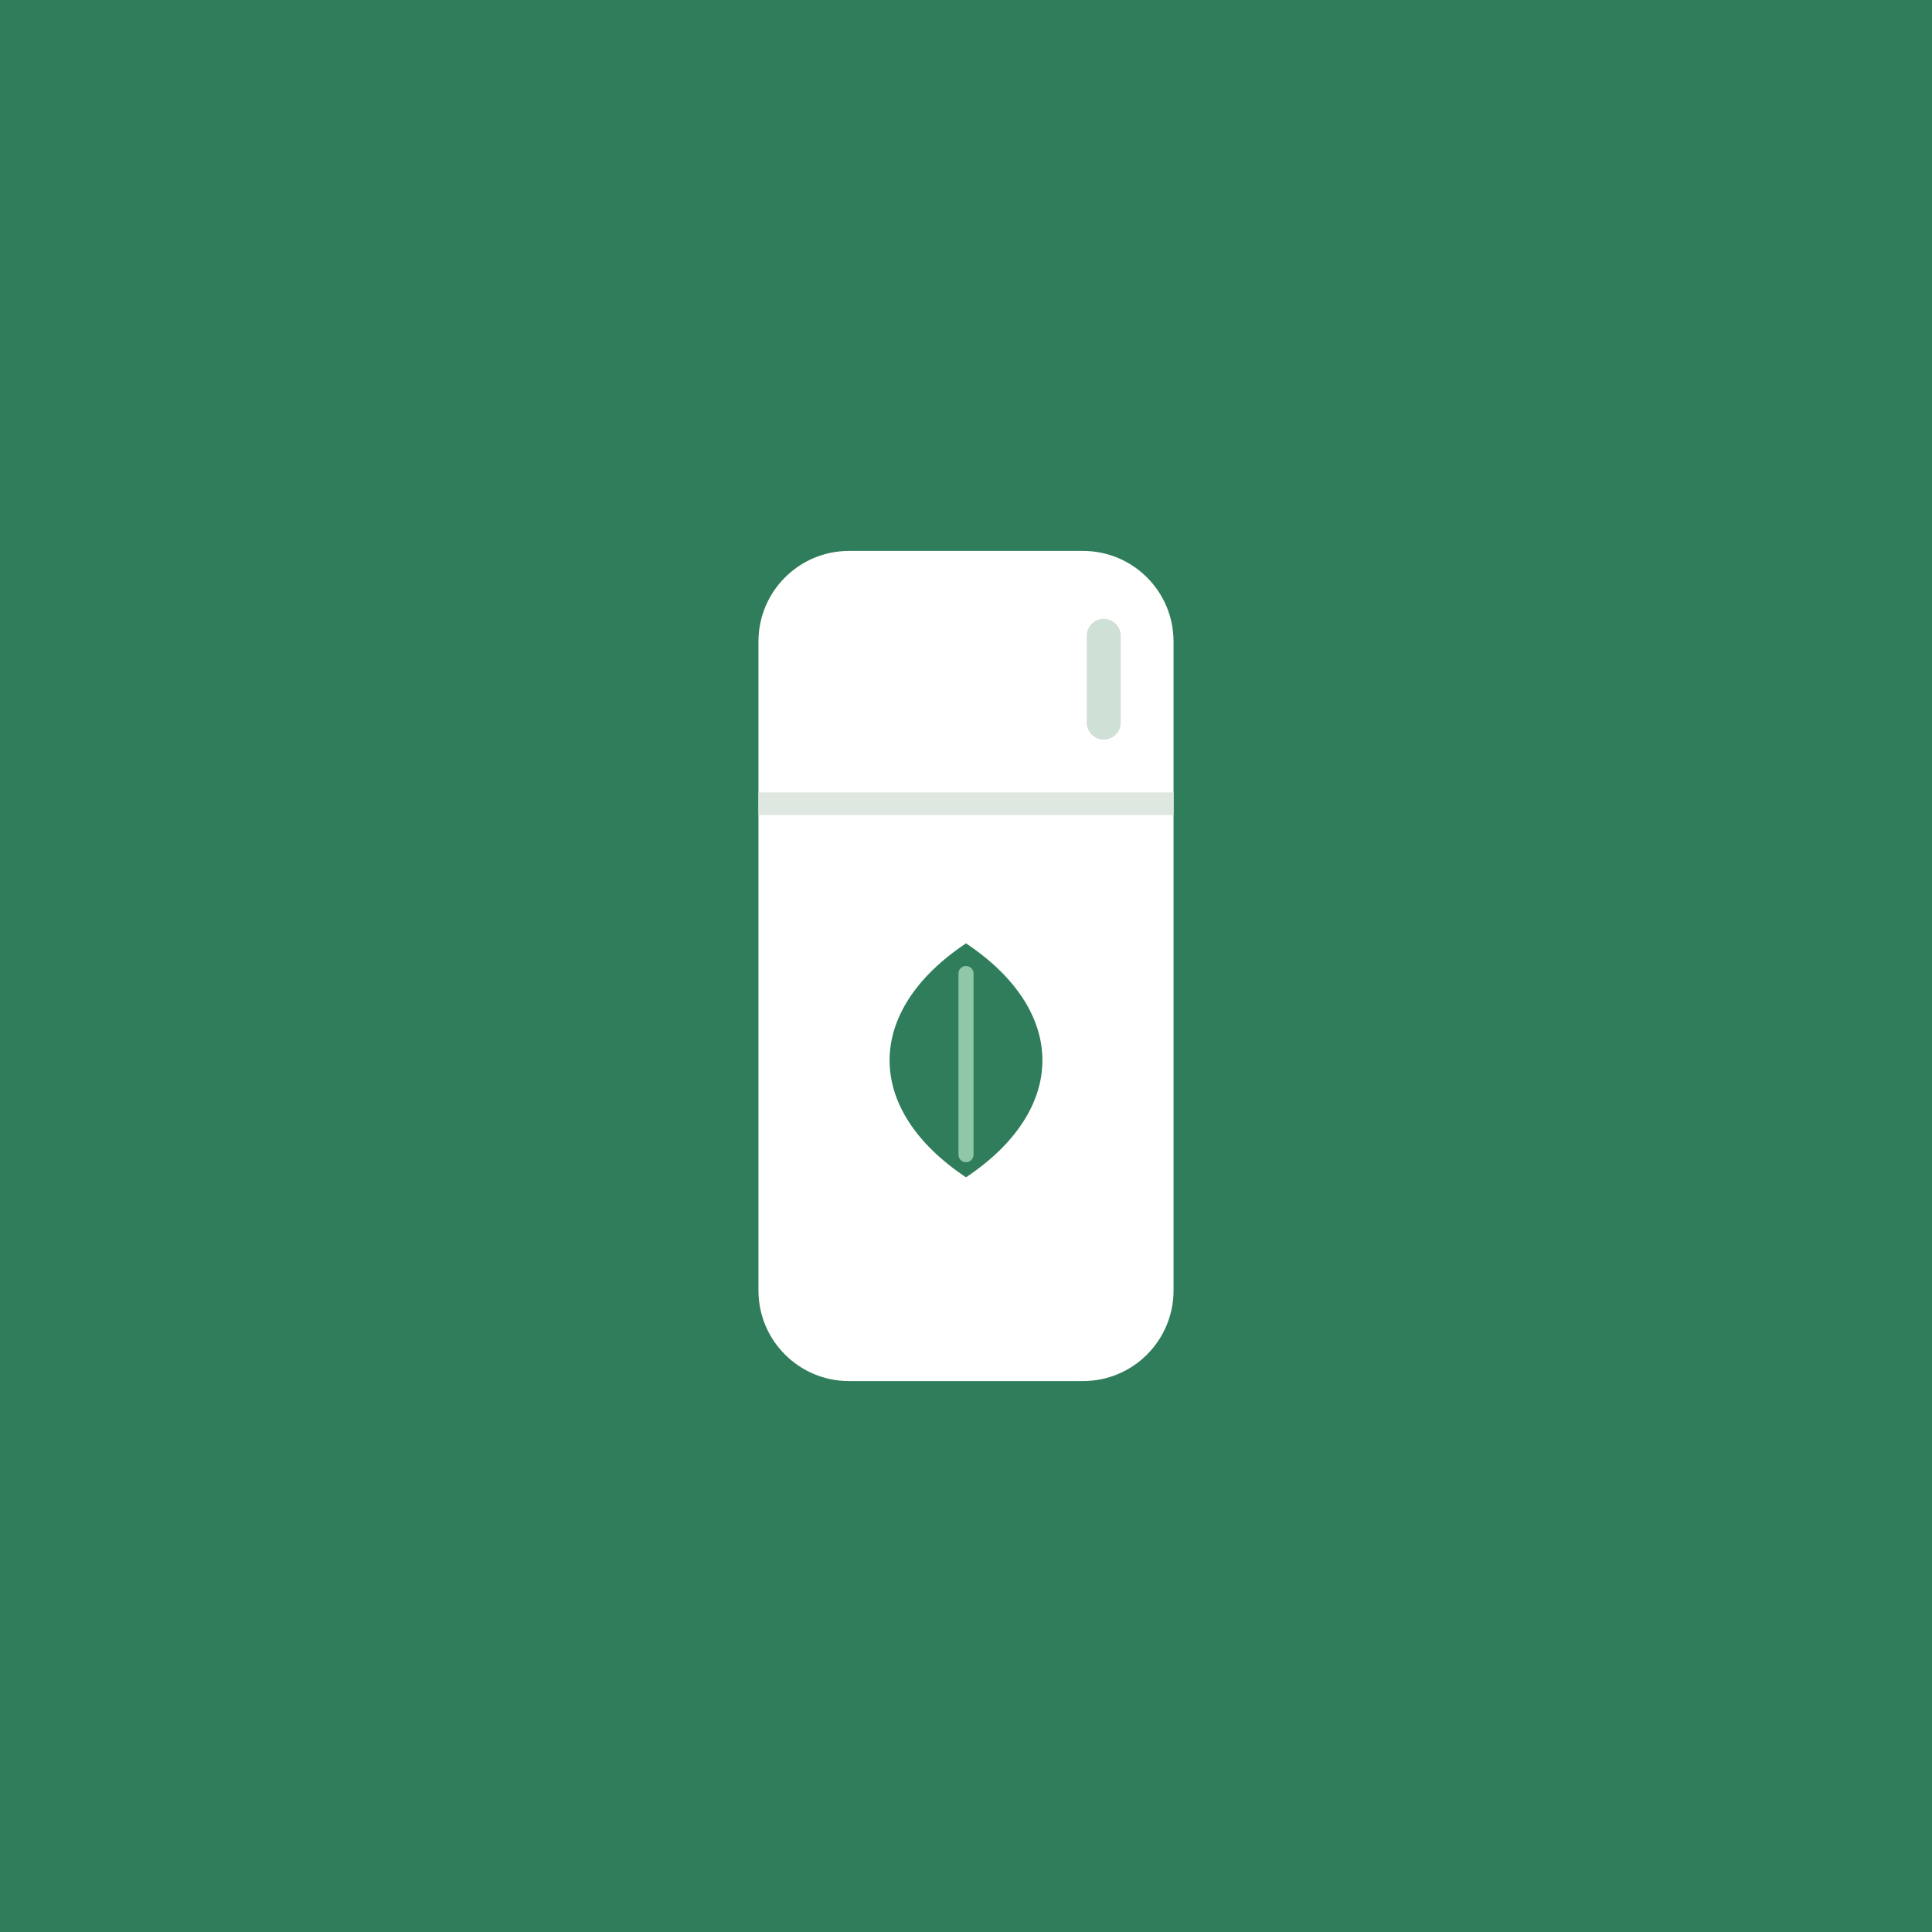
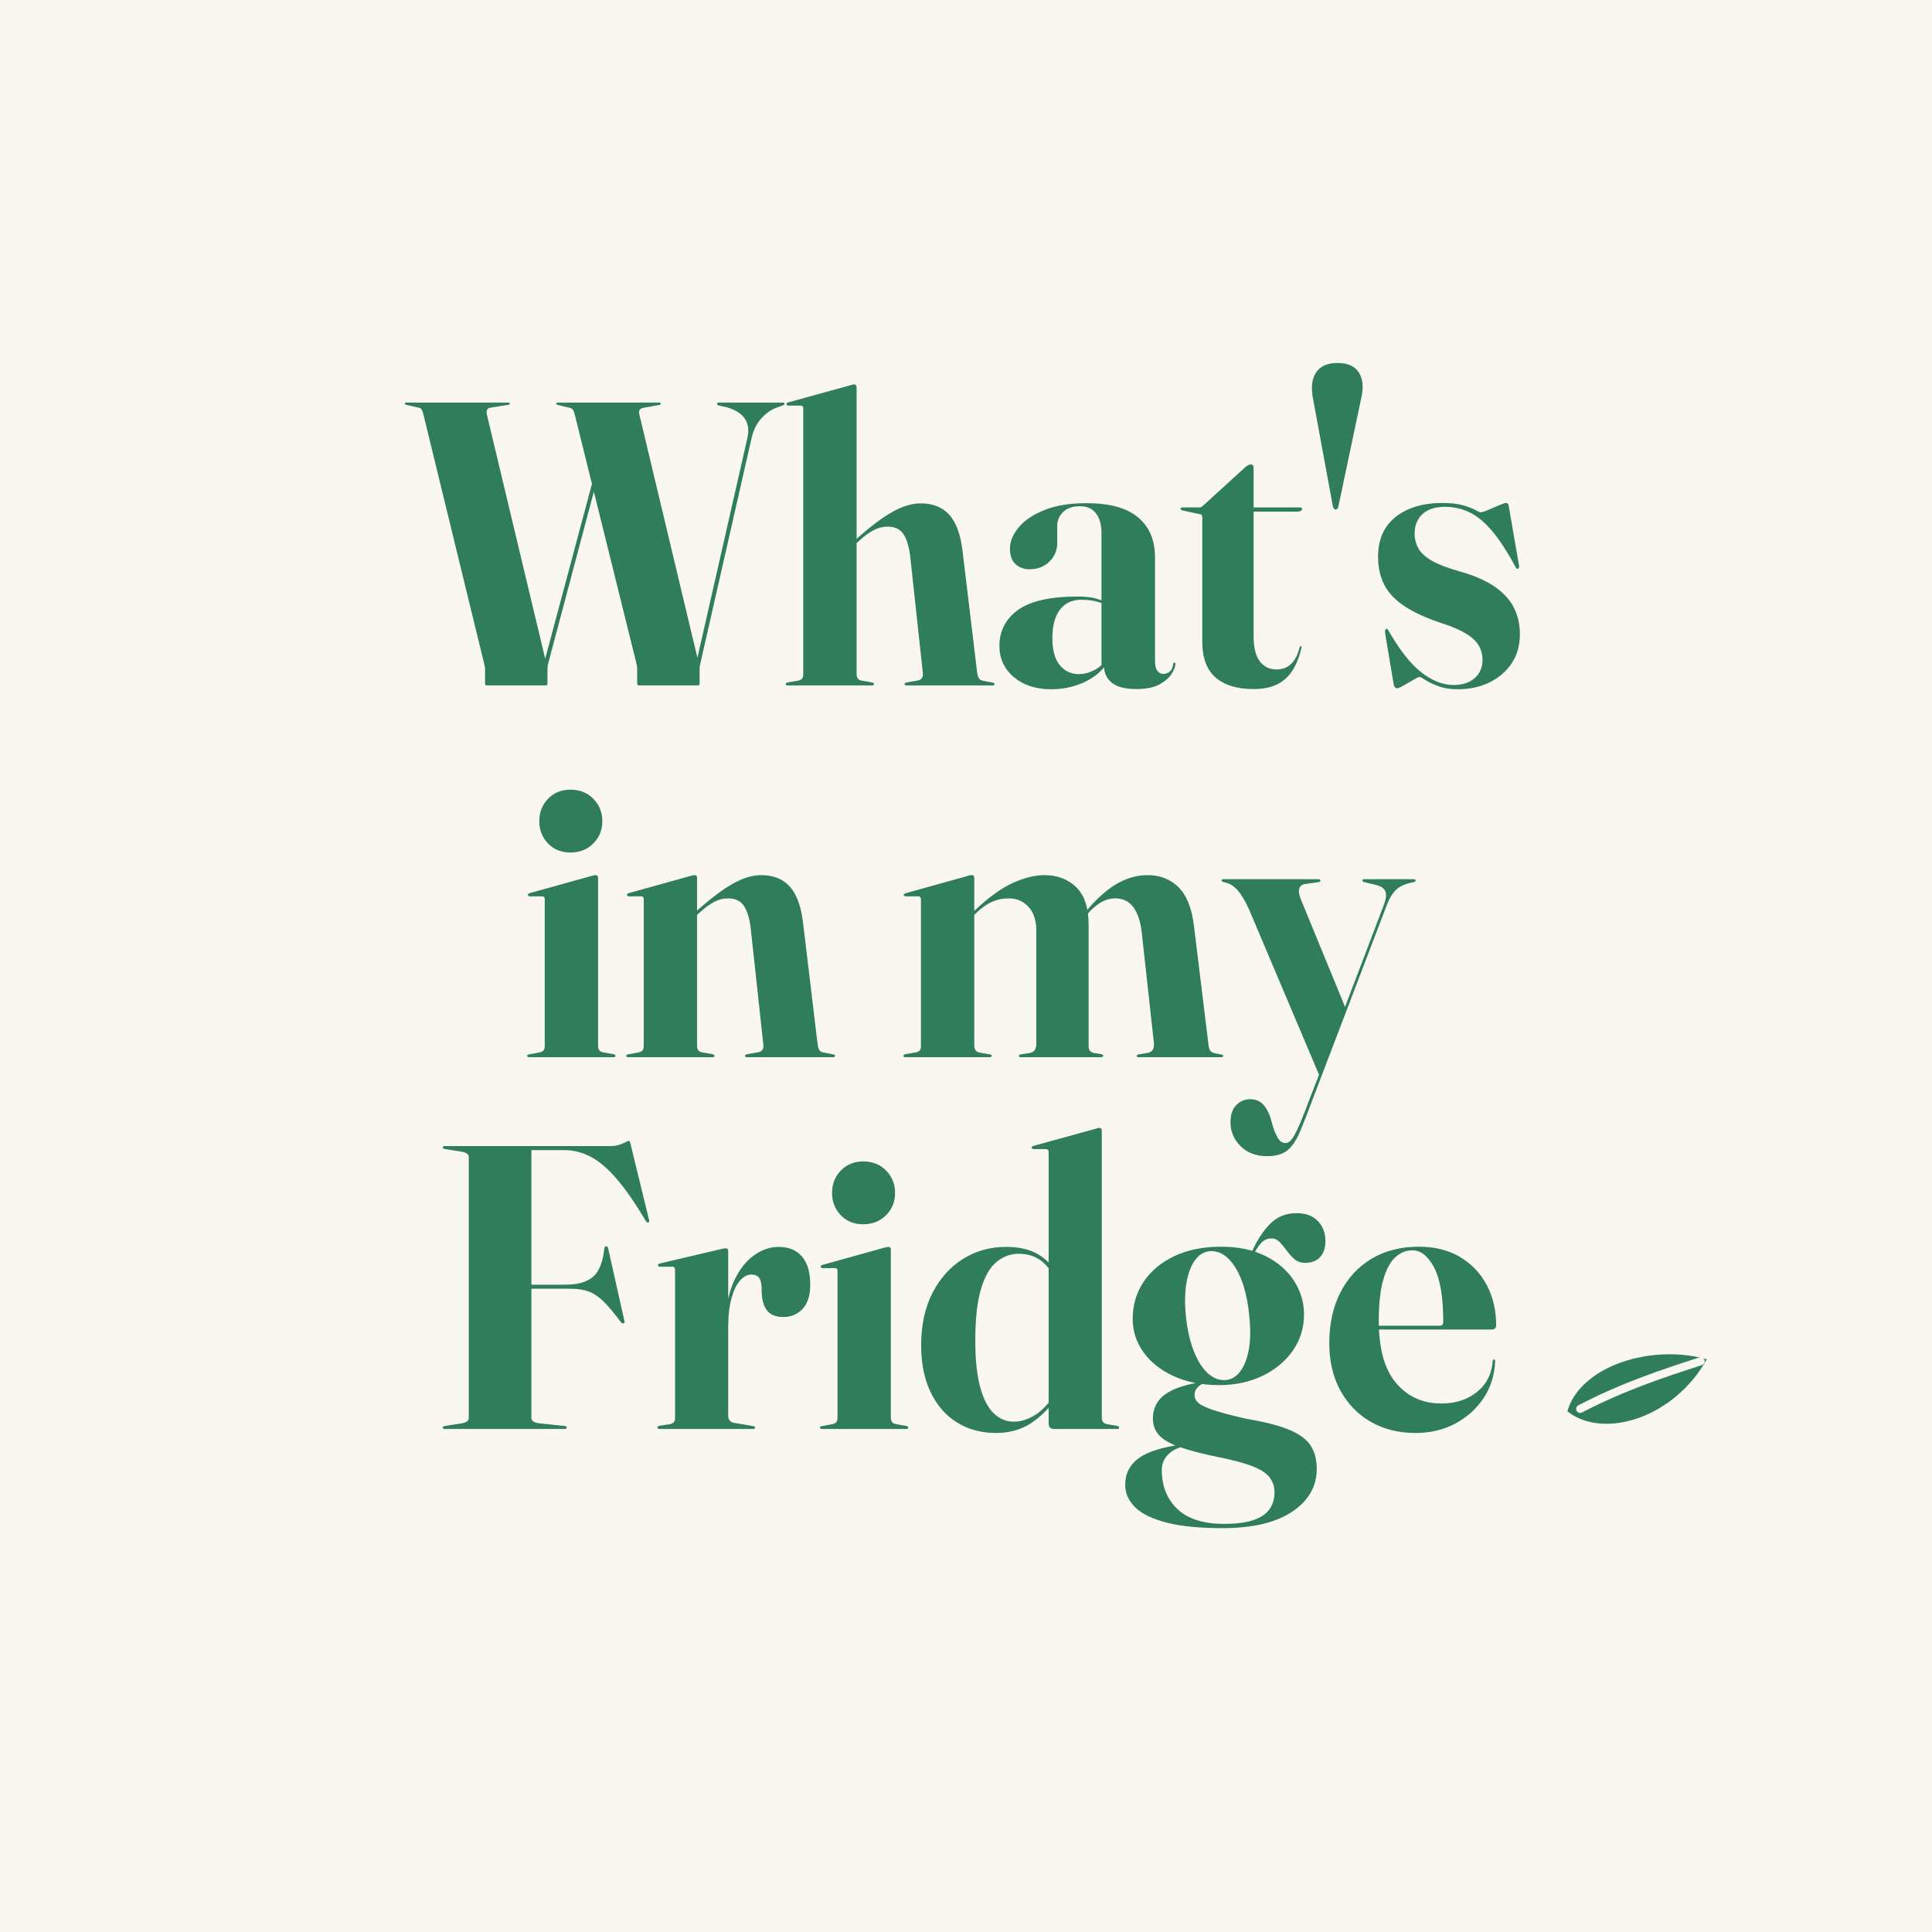
- <svg xmlns="http://www.w3.org/2000/svg" viewBox="0 0 512 512" width="512" height="512">
-   <rect width="512" height="512" fill="#2f7d5a" />
-   <rect x="201" y="146" width="110" height="220" rx="24" fill="#ffffff" />
-   <rect x="201" y="210" width="110" height="6" fill="#dfe7e1" />
-   <rect x="288" y="164" width="9" height="32" rx="4.5" fill="#cfe0d6" />
-   <path d="M256 250 C283 268 283 294 256 312 C229 294 229 268 256 250 Z" fill="#2f7d5a" />
-   <path d="M256 258 L256 306" stroke="#8fc7a8" stroke-width="4" stroke-linecap="round" fill="none" />
+ <svg xmlns="http://www.w3.org/2000/svg" width="512" height="512" viewBox="0 0 512 512">
+   <rect width="512" height="512" fill="#faf7f2" />
+   <path d="M158.31 122.854 159.167 123.55 145.299 175.754Q145.245 175.969 145.165 176.37Q145.085 176.772 145.085 177.361V181.109Q145.085 181.323 145.004 181.484Q144.924 181.644 144.656 181.644H128.968Q128.754 181.644 128.647 181.484Q128.54 181.323 128.54 181.109V177.361Q128.54 176.772 128.433 176.424Q128.326 176.076 128.219 175.54L112.156 109.628Q111.941 108.825 111.7 108.477Q111.46 108.129 110.871 108.022L107.604 107.272Q107.444 107.219 107.363 107.139Q107.283 107.058 107.283 106.951Q107.283 106.844 107.39 106.764Q107.497 106.683 107.604 106.683H134.751Q134.912 106.683 134.992 106.764Q135.072 106.844 135.072 106.951Q135.072 107.272 134.751 107.272L130.093 108.022Q129.289 108.129 129.075 108.611Q128.861 109.093 129.022 109.843L144.764 175.754L143.532 178.11ZM190.008 107.058Q190.008 106.898 190.142 106.791Q190.275 106.683 190.49 106.683H207.463Q207.677 106.683 207.784 106.791Q207.891 106.898 207.891 107.058Q207.891 107.219 207.757 107.299Q207.624 107.38 207.356 107.487L205.696 108.076Q203.554 108.879 201.707 110.94Q199.86 113.002 199.164 116.161L185.617 175.754Q185.564 175.969 185.483 176.37Q185.403 176.772 185.403 177.361V181.109Q185.403 181.323 185.323 181.484Q185.242 181.644 184.975 181.644H169.286Q169.072 181.644 168.965 181.484Q168.858 181.323 168.858 181.109V177.361Q168.858 176.772 168.778 176.424Q168.697 176.076 168.59 175.54L152.26 109.628Q152.045 108.879 151.805 108.557Q151.564 108.236 150.975 108.076L147.869 107.326Q147.655 107.219 147.521 107.165Q147.387 107.112 147.387 107.005Q147.387 106.844 147.521 106.764Q147.655 106.683 147.762 106.683H174.801Q174.908 106.683 175.016 106.764Q175.123 106.844 175.123 107.005Q175.123 107.112 174.989 107.192Q174.855 107.272 174.694 107.326L170.518 108.076Q169.715 108.236 169.474 108.691Q169.233 109.146 169.447 109.896L185.242 176.076L183.957 178.11L198.093 115.946Q198.735 113.109 197.423 111.02Q196.112 108.932 192.524 107.915L190.597 107.487Q190.275 107.38 190.142 107.299Q190.008 107.219 190.008 107.058ZM227.006 102.561V178.592Q227.006 179.342 227.301 179.77Q227.595 180.199 228.291 180.359L231.022 180.841Q231.611 180.948 231.611 181.269Q231.611 181.644 231.129 181.644H208.641Q208.48 181.644 208.346 181.537Q208.212 181.43 208.212 181.269Q208.212 181.162 208.346 181.029Q208.48 180.895 208.855 180.841L211.586 180.359Q212.335 180.199 212.603 179.77Q212.871 179.342 212.871 178.646V108.183Q212.871 107.861 212.71 107.674Q212.55 107.487 212.121 107.487H208.909Q208.641 107.487 208.534 107.353Q208.427 107.219 208.427 107.058Q208.427 106.898 208.561 106.791Q208.694 106.683 208.909 106.63L225.239 102.132Q225.721 101.972 225.935 101.918Q226.15 101.865 226.364 101.865Q226.685 101.865 226.846 102.079Q227.006 102.293 227.006 102.561ZM225.828 144.967 225.239 144.324 227.22 142.611Q232.575 137.846 236.564 135.624Q240.553 133.402 243.98 133.402Q248.852 133.402 251.556 136.4Q254.26 139.399 255.063 145.824L258.972 178.378Q259.079 179.235 259.427 179.77Q259.775 180.306 260.578 180.413L263.041 180.895Q263.362 180.948 263.469 181.055Q263.576 181.162 263.576 181.269Q263.576 181.43 263.469 181.537Q263.362 181.644 263.095 181.644H240.231Q239.696 181.644 239.696 181.269Q239.696 181.002 240.339 180.841L243.123 180.359Q243.98 180.199 244.328 179.663Q244.676 179.128 244.568 178.378L241.195 147.269Q240.66 143.254 239.321 141.406Q237.983 139.559 235.198 139.559Q233.324 139.559 231.531 140.496Q229.737 141.433 227.702 143.307ZM292.597 176.665V176.129L291.901 176.772V141.326Q291.901 137.899 290.428 136.025Q288.956 134.151 286.279 134.151Q283.227 134.151 281.701 135.731Q280.175 137.31 280.175 139.345V143.95Q280.175 146.787 278.113 148.822Q276.052 150.857 272.839 150.857Q270.591 150.857 269.118 149.491Q267.646 148.126 267.646 145.395Q267.646 142.558 269.948 139.773Q272.25 136.989 276.775 135.169Q281.299 133.348 287.992 133.348Q297.095 133.348 301.592 137.096Q306.09 140.844 306.09 147.698V175.219Q306.09 176.986 306.732 177.789Q307.375 178.592 308.339 178.592Q309.195 178.592 309.972 177.977Q310.748 177.361 310.909 175.969Q310.962 175.754 311.043 175.674Q311.123 175.594 311.23 175.594Q311.391 175.594 311.444 175.674Q311.498 175.754 311.498 175.969Q311.498 176.986 310.507 178.566Q309.517 180.145 307.268 181.377Q305.019 182.608 301.217 182.608Q296.666 182.608 294.632 180.921Q292.597 179.235 292.597 176.665ZM264.861 171.15Q264.861 165.206 269.787 161.646Q274.713 158.085 285.636 158.085Q288.795 158.085 290.75 158.701Q292.704 159.317 294.364 160.28L293.936 160.655Q292.222 159.799 290.482 159.37Q288.742 158.942 286.547 158.942Q282.906 158.942 280.898 161.565Q278.89 164.189 278.89 169.169Q278.89 173.88 280.844 176.263Q282.798 178.646 285.904 178.646Q287.939 178.646 289.92 177.629Q291.901 176.611 293.239 174.791L293.828 175.112Q291.58 178.806 287.457 180.734Q283.334 182.662 278.569 182.662Q272.518 182.662 268.69 179.449Q264.861 176.236 264.861 171.15ZM317.869 136.239 313.372 135.276Q313.104 135.169 312.97 135.061Q312.836 134.954 312.836 134.794Q312.836 134.687 312.97 134.58Q313.104 134.473 313.211 134.473H317.816Q318.137 134.473 318.351 134.365Q318.565 134.258 318.833 133.991L330.184 123.657Q330.559 123.389 330.88 123.228Q331.202 123.068 331.469 123.068Q331.791 123.068 332.005 123.282Q332.219 123.496 332.219 123.924V168.633Q332.219 173.077 333.852 175.246Q335.485 177.414 338.323 177.414Q339.34 177.414 340.277 177.093Q341.214 176.772 341.991 176.103Q342.767 175.433 343.383 174.309Q343.999 173.184 344.427 171.525Q344.534 171.203 344.775 171.23Q345.016 171.257 344.909 171.632Q344.052 175.326 342.473 177.762Q340.893 180.199 338.377 181.403Q335.86 182.608 332.219 182.608Q325.633 182.608 322.126 179.529Q318.619 176.451 318.619 170.079V137.257Q318.619 136.775 318.485 136.534Q318.351 136.293 317.869 136.239ZM327.936 135.597 328.364 134.473H344.588Q344.855 134.473 344.962 134.553Q345.069 134.633 345.069 134.847Q345.069 135.169 344.721 135.383Q344.373 135.597 343.731 135.597ZM353.958 135.008Q353.69 135.008 353.503 134.794Q353.315 134.58 353.208 134.098L348.014 105.934Q347.051 101.329 348.737 98.759Q350.424 96.189 354.493 96.189Q358.562 96.189 360.169 98.813Q361.775 101.436 360.651 105.934L354.707 134.098Q354.6 134.633 354.413 134.821Q354.225 135.008 353.958 135.008ZM385.227 181.537Q388.761 181.537 390.822 179.69Q392.884 177.843 392.884 174.898Q392.884 172.81 391.893 171.096Q390.903 169.383 388.547 167.937Q386.191 166.491 382.068 165.153Q375.643 163.011 371.948 160.468Q368.254 157.925 366.728 154.739Q365.202 151.553 365.202 147.591Q365.202 140.684 369.86 136.989Q374.518 133.295 382.282 133.295Q385.602 133.295 387.717 133.91Q389.832 134.526 390.956 135.142Q392.081 135.758 392.402 135.758Q392.937 135.758 394.383 135.142Q395.829 134.526 397.248 133.91Q398.666 133.295 399.095 133.295Q399.309 133.295 399.523 133.402Q399.737 133.509 399.791 133.884L402.522 149.679Q402.629 150.107 402.548 150.375Q402.468 150.643 402.307 150.75Q402.147 150.803 402.013 150.723Q401.879 150.643 401.718 150.428Q398.452 144.324 395.481 140.791Q392.509 137.257 389.457 135.784Q386.405 134.312 382.871 134.312Q379.07 134.312 376.981 136.239Q374.893 138.167 374.893 141.38Q374.893 143.575 375.91 145.369Q376.928 147.162 379.578 148.662Q382.229 150.161 387.101 151.499Q392.83 153.159 396.284 155.595Q399.737 158.032 401.263 161.164Q402.789 164.296 402.789 168.044Q402.789 172.542 400.594 175.808Q398.399 179.074 394.677 180.868Q390.956 182.662 386.351 182.662Q383.407 182.662 381.238 181.858Q379.07 181.055 377.785 180.225Q376.499 179.395 376.178 179.395Q375.857 179.395 374.599 180.145Q373.34 180.895 372.029 181.644Q370.717 182.394 370.235 182.394Q369.967 182.394 369.699 182.153Q369.432 181.912 369.325 181.269L367.076 167.884Q367.022 167.295 367.076 167.027Q367.129 166.759 367.344 166.652Q367.451 166.545 367.584 166.652Q367.718 166.759 367.879 166.973Q372.377 174.844 376.687 178.191Q380.997 181.537 385.227 181.537ZM158.497 232.564V277.112Q158.497 277.862 158.792 278.29Q159.086 278.718 159.782 278.879L162.513 279.361Q162.888 279.415 162.995 279.522Q163.102 279.629 163.102 279.789Q163.102 279.95 162.995 280.057Q162.888 280.164 162.62 280.164H140.132Q139.971 280.164 139.838 280.057Q139.704 279.95 139.704 279.789Q139.704 279.682 139.811 279.575Q139.918 279.468 140.239 279.415L143.077 278.879Q143.827 278.718 144.094 278.29Q144.362 277.862 144.362 277.166V238.24Q144.362 237.918 144.201 237.731Q144.041 237.544 143.612 237.544H140.4Q140.132 237.544 140.025 237.41Q139.918 237.276 139.918 237.115Q139.918 236.901 140.052 236.821Q140.186 236.74 140.4 236.687L156.73 232.136Q157.266 232.029 157.453 231.975Q157.641 231.922 157.855 231.922Q158.176 231.922 158.337 232.109Q158.497 232.296 158.497 232.564ZM151.162 225.925Q147.521 225.925 145.219 223.515Q142.916 221.106 142.916 217.625Q142.916 214.092 145.245 211.682Q147.575 209.273 151.162 209.273Q154.91 209.273 157.266 211.709Q159.622 214.145 159.622 217.625Q159.622 221.106 157.239 223.515Q154.856 225.925 151.162 225.925ZM184.734 232.564V277.112Q184.734 277.862 185.028 278.29Q185.323 278.718 186.019 278.879L188.749 279.361Q189.338 279.468 189.338 279.789Q189.338 280.164 188.857 280.164H166.368Q166.208 280.164 166.074 280.057Q165.94 279.95 165.94 279.789Q165.94 279.682 166.047 279.575Q166.154 279.468 166.475 279.415L169.313 278.879Q170.063 278.718 170.331 278.29Q170.598 277.862 170.598 277.166V238.24Q170.598 237.918 170.438 237.731Q170.277 237.544 169.849 237.544H166.636Q166.368 237.544 166.261 237.41Q166.154 237.276 166.154 237.115Q166.154 236.901 166.288 236.821Q166.422 236.74 166.636 236.687L182.967 232.136Q183.449 232.029 183.663 231.975Q183.877 231.922 184.091 231.922Q184.412 231.922 184.573 232.109Q184.734 232.296 184.734 232.564ZM183.556 243.487 182.967 242.844 184.948 241.131Q190.302 236.366 194.291 234.144Q198.28 231.922 201.707 231.922Q206.579 231.922 209.283 234.92Q211.987 237.918 212.79 244.344L216.699 276.898Q216.806 277.755 217.154 278.29Q217.502 278.826 218.305 278.933L220.768 279.415Q221.09 279.468 221.197 279.575Q221.304 279.682 221.304 279.789Q221.304 279.95 221.197 280.057Q221.09 280.164 220.822 280.164H197.959Q197.423 280.164 197.423 279.789Q197.423 279.522 198.066 279.361L200.85 278.879Q201.707 278.718 202.055 278.183Q202.403 277.648 202.296 276.898L198.923 245.789Q198.387 241.774 197.049 239.926Q195.71 238.079 192.926 238.079Q191.052 238.079 189.258 239.016Q187.464 239.953 185.43 241.827ZM258.195 232.671V277.166Q258.195 277.808 258.543 278.317Q258.891 278.826 259.534 278.933L262.265 279.415Q262.8 279.468 262.8 279.789Q262.8 280.164 262.265 280.164H239.883Q239.669 280.164 239.535 280.057Q239.402 279.95 239.402 279.789Q239.402 279.682 239.562 279.548Q239.723 279.415 239.991 279.361L242.775 278.879Q243.524 278.718 243.792 278.317Q244.06 277.915 244.06 277.38V238.4Q244.06 238.025 243.899 237.785Q243.739 237.544 243.364 237.544H239.991Q239.83 237.544 239.669 237.41Q239.509 237.276 239.509 237.169Q239.509 237.008 239.669 236.874Q239.83 236.74 240.098 236.687L256.428 232.136Q256.857 231.975 257.098 231.948Q257.339 231.922 257.553 231.922Q257.928 231.922 258.061 232.162Q258.195 232.403 258.195 232.671ZM257.017 243.54 256.428 243.005 258.356 241.238Q263.871 236.044 268.422 233.983Q272.973 231.922 276.775 231.922Q281.915 231.922 285.208 235.107Q288.501 238.293 288.501 245.2V277.38Q288.501 278.076 288.849 278.478Q289.197 278.879 289.839 279.04L291.821 279.361Q292.356 279.522 292.356 279.789Q292.356 280.164 291.66 280.164H270.457Q270.028 280.164 270.028 279.789Q270.028 279.468 270.564 279.415L272.973 279.04Q273.991 278.772 274.312 278.13Q274.633 277.487 274.633 276.577V246.7Q274.633 242.577 272.572 240.328Q270.51 238.079 267.298 238.079Q264.995 238.079 262.961 238.962Q260.926 239.846 258.838 241.827ZM287.162 243.54 286.573 243.005 288.233 241.024Q292.249 236.312 296.131 234.117Q300.013 231.922 304.136 231.922Q309.062 231.922 312.301 235.107Q315.54 238.293 316.397 245.254L320.306 277.219Q320.413 278.076 320.788 278.504Q321.162 278.933 321.805 279.093L323.732 279.468Q323.947 279.468 324.054 279.575Q324.161 279.682 324.161 279.789Q324.161 279.95 324.054 280.057Q323.947 280.164 323.732 280.164H301.673Q301.244 280.164 301.244 279.789Q301.244 279.522 301.78 279.415L304.136 279.04Q305.153 278.826 305.528 278.13Q305.902 277.433 305.795 276.416L302.529 246.7Q301.994 242.577 300.28 240.328Q298.567 238.079 295.515 238.079Q293.695 238.079 292.061 238.962Q290.428 239.846 288.769 241.559ZM356.715 267.474 349.808 285.411 331.175 241.399Q329.729 238.025 328.123 236.098Q326.517 234.17 324.536 233.849Q324 233.688 323.866 233.581Q323.732 233.474 323.732 233.314Q323.732 233.099 323.866 233.046Q324 232.992 324.214 232.992H349.433Q349.647 232.992 349.781 233.073Q349.915 233.153 349.915 233.367Q349.915 233.581 349.781 233.662Q349.647 233.742 349.326 233.796L345.846 234.277Q344.561 234.492 344.293 235.589Q344.025 236.687 344.829 238.561ZM347.399 290.337 352.003 278.558 352.753 276.577 366.674 239.953Q367.692 237.276 367.076 236.098Q366.46 234.92 364.533 234.492L361.695 233.796Q361.32 233.742 361.186 233.635Q361.052 233.528 361.052 233.367Q361.052 233.153 361.186 233.073Q361.32 232.992 361.534 232.992H374.652Q374.92 232.992 375.027 233.073Q375.134 233.153 375.134 233.367Q375.134 233.528 375.027 233.608Q374.92 233.688 374.545 233.796Q371.654 234.331 370.128 235.67Q368.602 237.008 367.477 239.953L347.934 291.141Q345.953 296.495 344.534 299.868Q343.115 303.241 341.214 304.821Q339.314 306.4 335.78 306.4Q331.443 306.4 328.766 303.75Q326.088 301.1 326.088 297.352Q326.088 294.46 327.614 292.881Q329.14 291.301 331.336 291.301Q333.317 291.301 334.602 292.559Q335.887 293.818 336.69 296.227L337.332 298.476Q337.814 300.136 338.617 301.528Q339.421 302.92 340.706 302.92Q341.723 302.92 342.687 301.394Q343.651 299.868 344.802 297.057Q345.953 294.246 347.399 290.337ZM161.817 303.723Q163.049 303.723 164.093 303.375Q165.137 303.027 165.806 302.679Q166.475 302.331 166.636 302.331Q166.797 302.331 166.904 302.519Q167.011 302.706 167.171 303.456L171.99 323.213Q172.097 323.588 172.017 323.748Q171.937 323.909 171.83 323.963Q171.669 324.016 171.535 323.963Q171.401 323.909 171.187 323.641Q166.904 316.413 163.343 312.317Q159.782 308.221 156.463 306.508Q153.143 304.794 149.556 304.794H140.828V375.739Q140.828 376.382 141.444 376.756Q142.06 377.131 143.291 377.238L149.502 377.881Q149.93 377.934 150.064 378.015Q150.198 378.095 150.198 378.309Q150.198 378.47 150.064 378.577Q149.93 378.684 149.663 378.684H117.858Q117.59 378.684 117.456 378.577Q117.323 378.47 117.323 378.309Q117.323 377.988 118.019 377.881L122.088 377.238Q123.159 377.078 123.694 376.73Q124.23 376.382 124.23 375.739V306.668Q124.23 306.026 123.694 305.678Q123.159 305.33 122.088 305.169L118.019 304.526Q117.323 304.419 117.323 304.098Q117.323 303.937 117.456 303.83Q117.59 303.723 117.858 303.723ZM136.866 340.454H149.823Q154.696 340.454 157.132 338.393Q159.568 336.331 160.157 330.816Q160.264 330.441 160.371 330.361Q160.479 330.281 160.586 330.281Q161.014 330.227 161.175 330.87L165.458 349.985Q165.565 350.252 165.512 350.44Q165.458 350.627 165.297 350.681Q165.19 350.734 165.03 350.708Q164.869 350.681 164.601 350.467Q162.031 346.986 160.077 345.032Q158.123 343.078 156.088 342.301Q154.053 341.525 151.269 341.525H136.866ZM192.283 351.538Q192.283 344.577 194.345 339.892Q196.406 335.207 199.619 332.824Q202.831 330.441 206.312 330.441Q210.381 330.441 212.55 333.012Q214.718 335.582 214.718 340.401Q214.718 344.738 212.683 346.879Q210.649 349.021 207.597 349.021Q204.759 349.021 203.394 347.441Q202.028 345.862 201.868 342.756L201.814 341.043Q201.761 339.49 201.172 338.634Q200.583 337.777 199.083 337.777Q197.531 337.777 196.138 339.33Q194.746 340.882 193.863 344.015Q192.979 347.147 192.979 351.859ZM192.979 331.512V349.075V375.257Q192.979 375.9 193.327 376.382Q193.675 376.864 194.318 377.024L199.619 377.934Q199.94 377.988 200.02 378.068Q200.101 378.149 200.101 378.309Q200.101 378.47 199.967 378.577Q199.833 378.684 199.565 378.684H174.775Q174.507 378.684 174.346 378.55Q174.186 378.416 174.186 378.309Q174.186 378.149 174.373 378.015Q174.56 377.881 174.882 377.827L177.612 377.399Q178.308 377.238 178.603 376.837Q178.897 376.435 178.897 375.9V336.545Q178.897 336.171 178.737 335.93Q178.576 335.689 178.148 335.689H174.775Q174.614 335.689 174.48 335.555Q174.346 335.421 174.346 335.314Q174.346 335.153 174.48 335.019Q174.614 334.886 174.882 334.832L191.266 330.977Q191.641 330.87 191.882 330.843Q192.123 330.816 192.39 330.816Q192.712 330.816 192.846 331.03Q192.979 331.245 192.979 331.512ZM236.082 331.084V375.632Q236.082 376.382 236.376 376.81Q236.671 377.238 237.367 377.399L240.098 377.881Q240.472 377.934 240.579 378.042Q240.687 378.149 240.687 378.309Q240.687 378.47 240.579 378.577Q240.472 378.684 240.205 378.684H217.716Q217.556 378.684 217.422 378.577Q217.288 378.47 217.288 378.309Q217.288 378.202 217.395 378.095Q217.502 377.988 217.824 377.934L220.661 377.399Q221.411 377.238 221.679 376.81Q221.946 376.382 221.946 375.686V336.76Q221.946 336.438 221.786 336.251Q221.625 336.063 221.197 336.063H217.984Q217.716 336.063 217.609 335.93Q217.502 335.796 217.502 335.635Q217.502 335.421 217.636 335.341Q217.77 335.26 217.984 335.207L234.315 330.656Q234.85 330.549 235.038 330.495Q235.225 330.441 235.439 330.441Q235.761 330.441 235.921 330.629Q236.082 330.816 236.082 331.084ZM228.746 324.445Q225.105 324.445 222.803 322.035Q220.501 319.626 220.501 316.145Q220.501 312.611 222.83 310.202Q225.159 307.793 228.746 307.793Q232.494 307.793 234.85 310.229Q237.206 312.665 237.206 316.145Q237.206 319.626 234.824 322.035Q232.441 324.445 228.746 324.445ZM277.899 372.687V372.419V305.222Q277.899 304.901 277.712 304.714Q277.524 304.526 277.15 304.526H273.937Q273.669 304.526 273.535 304.393Q273.402 304.259 273.402 304.098Q273.402 303.937 273.535 303.83Q273.669 303.723 273.884 303.67L290.214 299.172Q290.75 299.011 290.937 298.958Q291.124 298.904 291.392 298.904Q291.713 298.904 291.847 299.119Q291.981 299.333 291.981 299.6V375.632Q291.981 376.382 292.302 376.81Q292.624 377.238 293.266 377.399L296.05 377.881Q296.372 377.934 296.479 378.042Q296.586 378.149 296.586 378.309Q296.586 378.47 296.479 378.577Q296.372 378.684 296.158 378.684H279.291Q278.595 378.684 278.247 378.309Q277.899 377.934 277.899 377.185ZM244.113 356.517Q244.113 348.486 247.112 342.649Q250.11 336.813 255.197 333.627Q260.283 330.441 266.602 330.441Q271.795 330.441 275.061 332.369Q278.328 334.297 280.362 337.83L279.238 338.366Q277.899 335.475 275.57 333.868Q273.241 332.262 269.975 332.262Q266.709 332.262 264.085 334.43Q261.461 336.599 259.962 341.632Q258.463 346.665 258.463 355.232Q258.463 362.835 259.748 367.574Q261.033 372.312 263.335 374.534Q265.638 376.756 268.636 376.756Q271.206 376.756 273.83 375.284Q276.454 373.812 278.809 370.545L279.452 371.295Q275.758 375.846 272.143 377.801Q268.529 379.755 263.978 379.755Q258.088 379.755 253.617 376.971Q249.146 374.186 246.63 368.966Q244.113 363.745 244.113 356.517ZM330.372 376.007Q324.482 374.668 321.537 373.678Q318.592 372.687 317.575 371.777Q316.558 370.867 316.558 369.689Q316.558 368.511 317.361 367.681Q318.164 366.851 319.181 366.53V366.155Q314.148 366.851 311.15 368.19Q308.151 369.528 306.839 371.482Q305.528 373.437 305.528 375.9Q305.528 378.577 307.188 380.371Q308.847 382.164 312.676 383.503Q316.504 384.842 323.036 386.18Q328.926 387.358 332.112 388.643Q335.298 389.928 336.529 391.615Q337.761 393.301 337.761 395.443Q337.761 398.281 336.288 400.155Q334.816 402.029 331.871 402.939Q328.926 403.849 324.482 403.849Q316.183 403.849 312.033 399.914Q307.884 395.979 307.884 389.5Q307.884 387.251 309.463 385.564Q311.043 383.878 313.988 383.235L313.934 382.7Q305.474 383.771 301.833 386.394Q298.192 389.018 298.192 393.462Q298.192 396.835 300.816 399.432Q303.439 402.029 309.142 403.501Q314.844 404.974 323.947 404.974Q335.94 404.974 342.446 400.61Q348.951 396.246 348.951 389.286Q348.951 385.645 347.372 383.155Q345.792 380.665 341.75 378.952Q337.707 377.238 330.372 376.007ZM331.175 333.119 332.032 332.904Q333.049 330.656 334.2 329.424Q335.351 328.193 336.904 328.193Q338.189 328.193 339.126 329.156Q340.063 330.12 341 331.432Q341.937 332.744 343.062 333.708Q344.186 334.671 345.899 334.671Q348.469 334.671 349.862 333.119Q351.254 331.566 351.254 328.889Q351.254 325.676 349.246 323.588Q347.238 321.5 343.597 321.5Q339.314 321.5 336.476 324.445Q333.638 327.389 331.603 332.101ZM345.578 348.325Q345.578 343.56 342.955 339.463Q340.331 335.367 335.405 332.878Q330.479 330.388 323.625 330.388Q316.397 330.388 311.123 332.931Q305.849 335.475 303.011 339.785Q300.173 344.095 300.173 349.556Q300.173 354.322 303.011 358.311Q305.849 362.3 311.016 364.682Q316.183 367.065 323.143 367.065Q329.515 367.065 334.602 364.602Q339.688 362.139 342.633 357.909Q345.578 353.679 345.578 348.325ZM320.68 331.566Q324.536 331.352 327.4 335.93Q330.265 340.508 331.068 348.7Q331.871 356.464 330.024 360.988Q328.177 365.512 324.696 365.727Q322.18 365.887 319.984 363.826Q317.789 361.764 316.29 357.856Q314.791 353.947 314.255 348.593Q313.773 343.506 314.469 339.731Q315.165 335.956 316.772 333.841Q318.378 331.726 320.68 331.566ZM396.498 351.216Q396.498 351.698 396.203 352.019Q395.909 352.341 395.266 352.341H362.016V351.323H381.613Q382.47 351.323 382.47 350.252Q382.47 340.508 380.06 335.93Q377.651 331.352 374.331 331.352Q371.654 331.352 369.646 333.306Q367.638 335.26 366.514 339.383Q365.389 343.506 365.389 350.038Q365.389 361.068 369.967 366.503Q374.545 371.938 381.988 371.938Q387.61 371.938 391.411 368.886Q395.213 365.834 395.588 360.64Q395.588 360.426 395.695 360.345Q395.802 360.265 395.855 360.265Q396.016 360.265 396.123 360.345Q396.23 360.426 396.23 360.747Q396.016 366.208 393.178 370.492Q390.34 374.775 385.655 377.265Q380.97 379.755 375.134 379.755Q368.388 379.755 363.247 376.783Q358.107 373.812 355.189 368.457Q352.271 363.103 352.271 355.982Q352.271 348.271 355.216 342.515Q358.161 336.76 363.488 333.574Q368.816 330.388 376.044 330.388Q382.309 330.388 386.887 333.092Q391.465 335.796 393.981 340.508Q396.498 345.219 396.498 351.216Z" fill="#2f7d5a" />
+   <g transform="translate(411.1153 363.6919) rotate(-18) scale(0.4283474)">
+     <path d="M2 26 C 18 2, 64 2, 94 22 C 64 50, 18 50, 2 26 Z" fill="#2f7d5a" />
+     <path d="M10 27 C 40 22, 66 22, 90 22" fill="none" stroke="#faf7f2" stroke-width="5" stroke-linecap="round" />
+   </g>
</svg>
